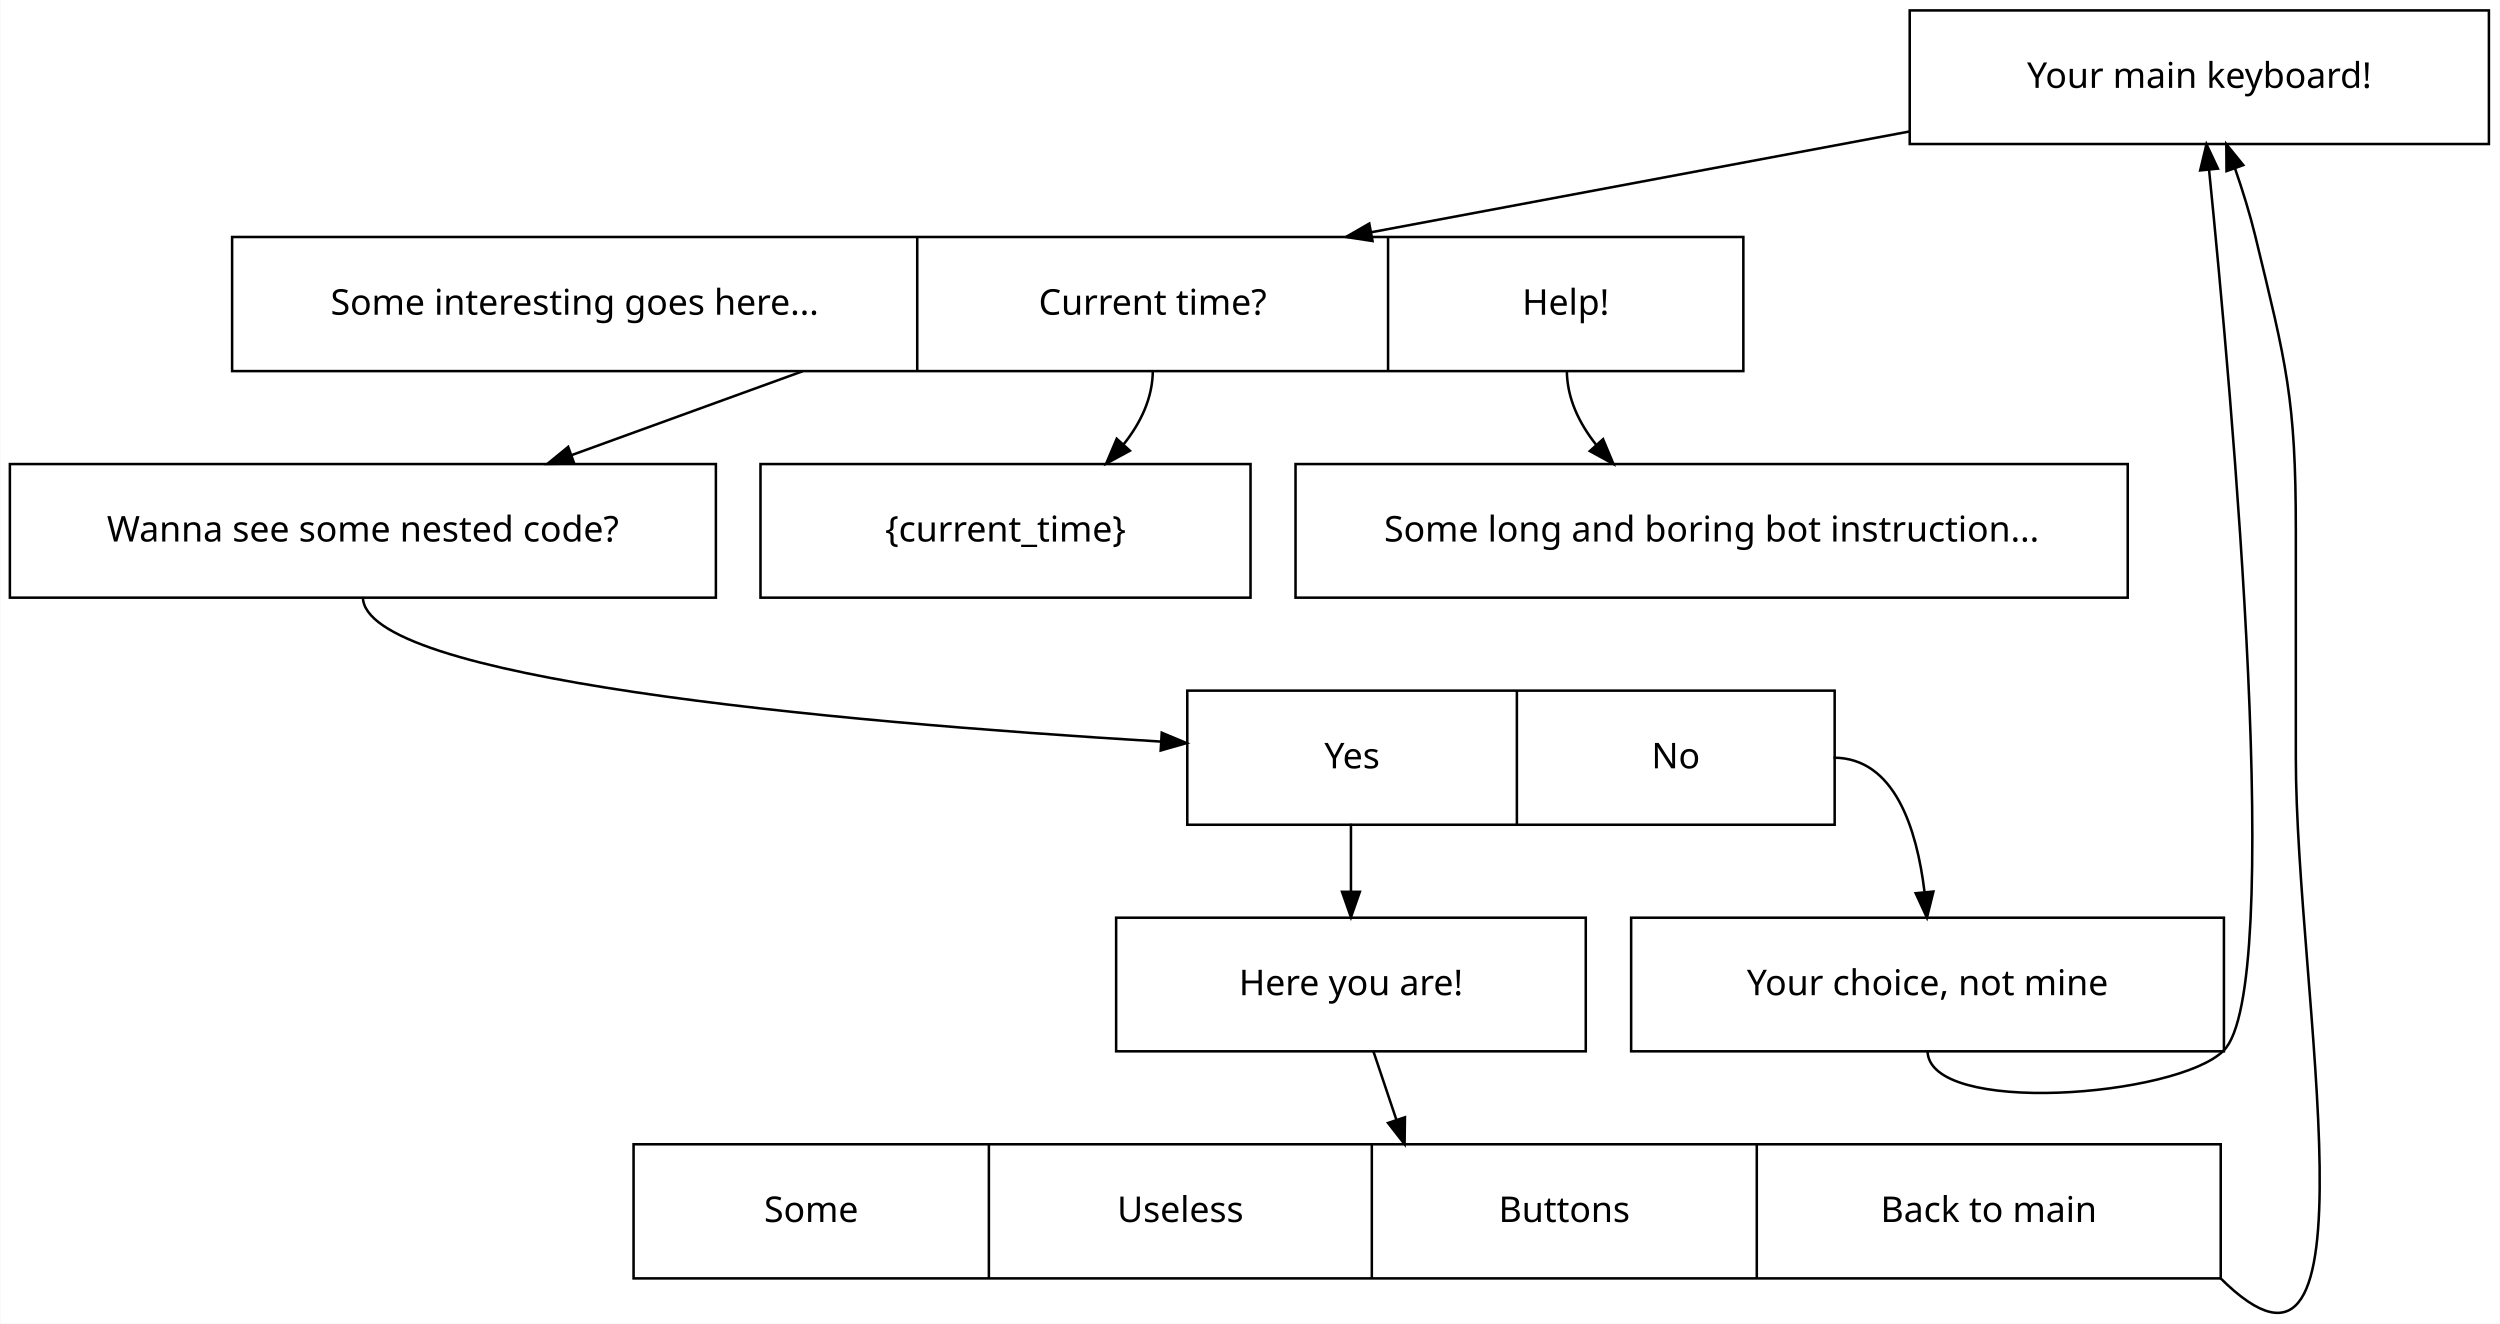
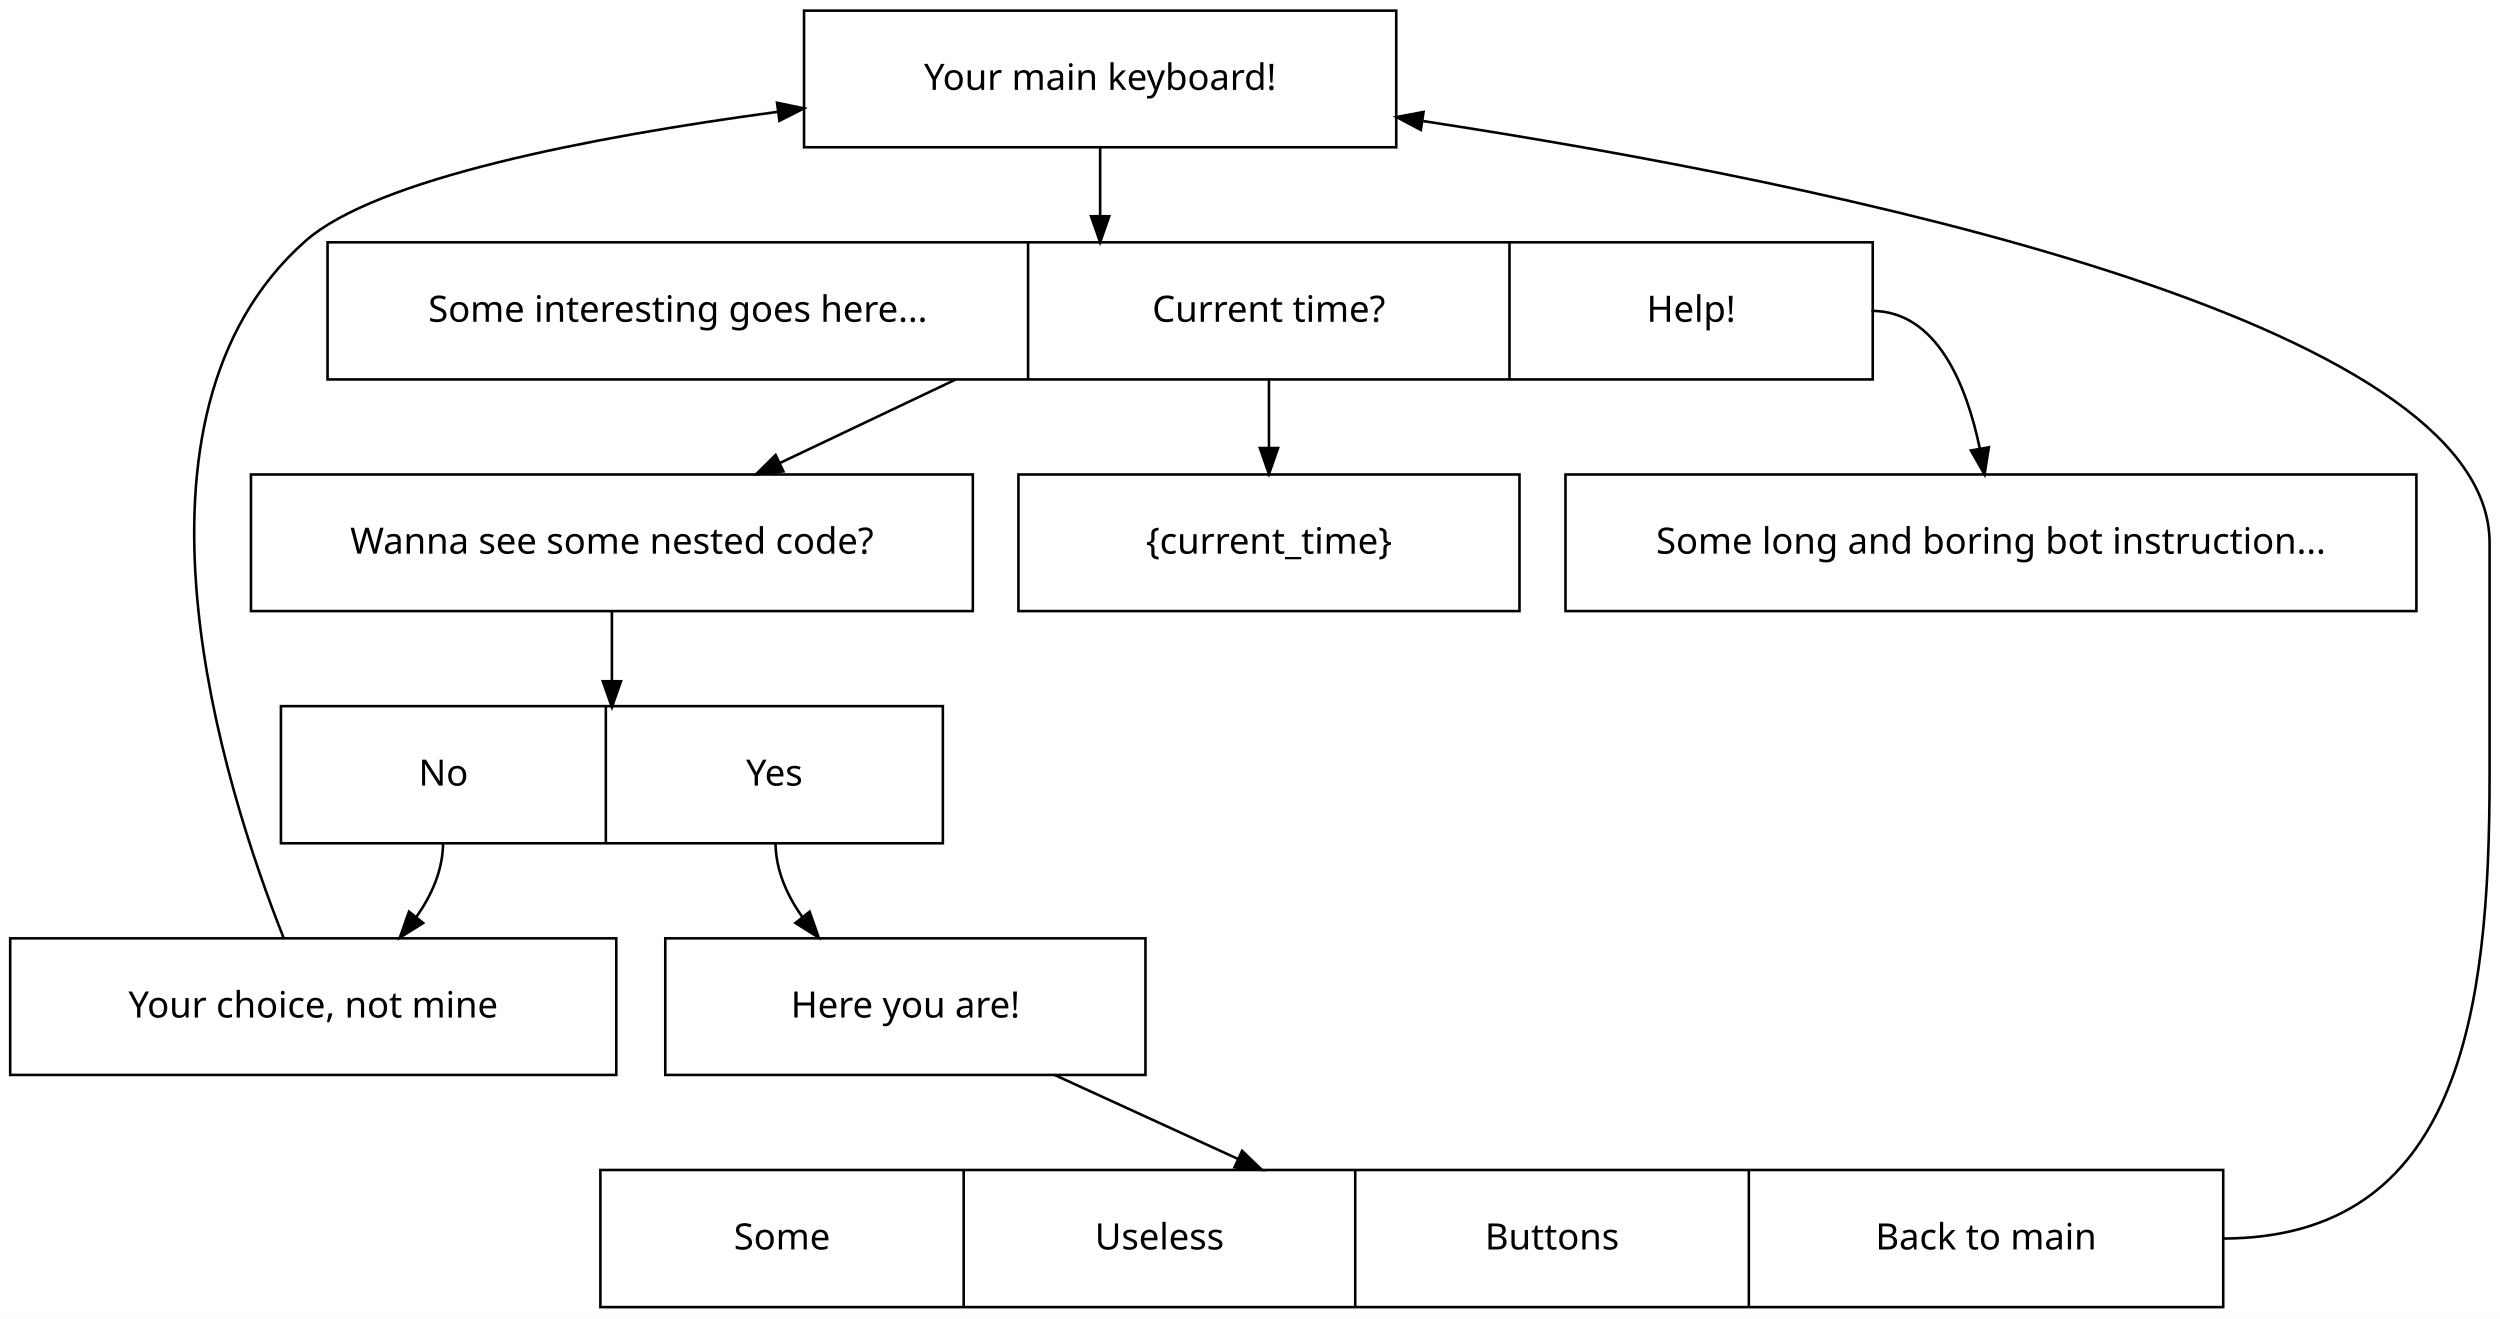
- <svg xmlns="http://www.w3.org/2000/svg" width="984pt" height="521pt" viewBox="0.00 0.00 983.99 521.13">
-   <g id="graph0" class="graph" transform="scale(1 1) rotate(0) translate(4 517.1273)">
-     <polygon fill="#ffffff" stroke="transparent" points="-4,4 -4,-517.127 979.995,-517.127 979.995,4 -4,4" />
+ <svg xmlns="http://www.w3.org/2000/svg" width="963pt" height="508pt" viewBox="0.00 0.00 962.59 507.80">
+   <g id="graph0" class="graph" transform="scale(1 1) rotate(0) translate(4 503.8)">
+     <polygon fill="#ffffff" stroke="transparent" points="-4,4 -4,-503.8 958.594,-503.8 958.594,4 -4,4" />
    <g id="node1" class="node">
-       <polygon fill="none" stroke="#000000" points="975.752,-513.028 747.724,-513.028 747.724,-460.427 975.752,-460.427 975.752,-513.028" />
-       <text text-anchor="middle" x="861.738" y="-482.527" font-family="jetbrains mono" font-size="14.00" fill="#000000">Your main keyboard!</text>
+       <polygon fill="none" stroke="#000000" points="533.608,-499.7 305.58,-499.7 305.58,-447.1 533.608,-447.1 533.608,-499.7" />
+       <text text-anchor="middle" x="419.594" y="-469.2" font-family="jetbrains mono" font-size="14.00" fill="#000000">Your main keyboard!</text>
    </g>
    <g id="node2" class="node">
-       <polygon fill="none" stroke="#000000" points="87.253,-371.027 87.253,-423.827 682.223,-423.827 682.223,-371.027 87.253,-371.027" />
-       <text text-anchor="middle" x="222.12" y="-393.227" font-family="jetbrains mono" font-size="14.00" fill="#000000">Some interesting goes here...</text>
-       <polyline fill="none" stroke="#000000" points="356.986,-371.027 356.986,-423.827 " />
-       <text text-anchor="middle" x="449.668" y="-393.227" font-family="jetbrains mono" font-size="14.00" fill="#000000">Current time?</text>
-       <polyline fill="none" stroke="#000000" points="542.35,-371.027 542.35,-423.827 " />
-       <text text-anchor="middle" x="612.287" y="-393.227" font-family="jetbrains mono" font-size="14.00" fill="#000000">Help!</text>
+       <polygon fill="none" stroke="#000000" points="122.109,-357.7 122.109,-410.5 717.079,-410.5 717.079,-357.7 122.109,-357.7" />
+       <text text-anchor="middle" x="256.976" y="-379.9" font-family="jetbrains mono" font-size="14.00" fill="#000000">Some interesting goes here...</text>
+       <polyline fill="none" stroke="#000000" points="391.843,-357.7 391.843,-410.5 " />
+       <text text-anchor="middle" x="484.525" y="-379.9" font-family="jetbrains mono" font-size="14.00" fill="#000000">Current time?</text>
+       <polyline fill="none" stroke="#000000" points="577.207,-357.7 577.207,-410.5 " />
+       <text text-anchor="middle" x="647.143" y="-379.9" font-family="jetbrains mono" font-size="14.00" fill="#000000">Help!</text>
    </g>
    <g id="edge1" class="edge">
-       <path fill="none" stroke="#000000" d="M747.484,-465.338C684.043,-453.461 604.328,-438.537 535.795,-425.707" />
-       <polygon fill="#000000" stroke="#000000" points="536.241,-422.23 525.768,-423.83 534.953,-429.11 536.241,-422.23" />
+       <path fill="none" stroke="#000000" d="M419.594,-447.09C419.594,-438.807 419.594,-429.505 419.594,-420.643" />
+       <polygon fill="#000000" stroke="#000000" points="423.094,-420.531 419.594,-410.531 416.094,-420.531 423.094,-420.531" />
    </g>
    <g id="node3" class="node">
-       <polygon fill="none" stroke="#000000" points="488.202,-334.428 295.273,-334.428 295.273,-281.827 488.202,-281.827 488.202,-334.428" />
-       <text text-anchor="middle" x="391.738" y="-303.927" font-family="jetbrains mono" font-size="14.00" fill="#000000">{current_time}</text>
+       <polygon fill="none" stroke="#000000" points="581.059,-321.1 388.129,-321.1 388.129,-268.5 581.059,-268.5 581.059,-321.1" />
+       <text text-anchor="middle" x="484.594" y="-290.6" font-family="jetbrains mono" font-size="14.00" fill="#000000">{current_time}</text>
    </g>
    <g id="edge2" class="edge">
-       <path fill="none" stroke="#000000" d="M449.738,-371.427C449.738,-360.472 444.957,-350.589 438.14,-342.067" />
-       <polygon fill="#000000" stroke="#000000" points="440.7,-339.68 431.386,-334.63 435.519,-344.386 440.7,-339.68" />
+       <path fill="none" stroke="#000000" d="M484.594,-358.1C484.594,-349.506 484.594,-340.255 484.594,-331.551" />
+       <polygon fill="#000000" stroke="#000000" points="488.094,-331.286 484.594,-321.286 481.094,-331.287 488.094,-331.286" />
    </g>
    <g id="node4" class="node">
-       <polygon fill="none" stroke="#000000" points="833.555,-334.428 505.921,-334.428 505.921,-281.827 833.555,-281.827 833.555,-334.428" />
-       <text text-anchor="middle" x="669.738" y="-303.927" font-family="jetbrains mono" font-size="14.00" fill="#000000">Some long and boring bot instruction...</text>
+       <polygon fill="none" stroke="#000000" points="926.411,-321.1 598.777,-321.1 598.777,-268.5 926.411,-268.5 926.411,-321.1" />
+       <text text-anchor="middle" x="762.594" y="-290.6" font-family="jetbrains mono" font-size="14.00" fill="#000000">Some long and boring bot instruction...</text>
    </g>
    <g id="edge3" class="edge">
-       <path fill="none" stroke="#000000" d="M612.738,-371.427C612.738,-360.445 617.535,-350.507 624.346,-341.932" />
-       <polygon fill="#000000" stroke="#000000" points="626.994,-344.222 631.087,-334.45 621.793,-339.536 626.994,-344.222" />
+       <path fill="none" stroke="#000000" d="M716.594,-384.1C741.731,-384.1 753.145,-355.79 758.319,-331.049" />
+       <polygon fill="#000000" stroke="#000000" points="761.781,-331.574 760.123,-321.11 754.894,-330.325 761.781,-331.574" />
    </g>
    <g id="node5" class="node">
-       <polygon fill="none" stroke="#000000" points="277.714,-334.428 -.238,-334.428 -.238,-281.827 277.714,-281.827 277.714,-334.428" />
-       <text text-anchor="middle" x="138.738" y="-303.927" font-family="jetbrains mono" font-size="14.00" fill="#000000">Wanna see some nested code?</text>
+       <polygon fill="none" stroke="#000000" points="370.57,-321.1 92.618,-321.1 92.618,-268.5 370.57,-268.5 370.57,-321.1" />
+       <text text-anchor="middle" x="231.594" y="-290.6" font-family="jetbrains mono" font-size="14.00" fill="#000000">Wanna see some nested code?</text>
    </g>
    <g id="edge4" class="edge">
-       <path fill="none" stroke="#000000" d="M311.928,-370.997C283.291,-360.601 250.274,-348.616 220.797,-337.915" />
-       <polygon fill="#000000" stroke="#000000" points="221.955,-334.612 211.361,-334.49 219.566,-341.192 221.955,-334.612" />
+       <path fill="none" stroke="#000000" d="M363.951,-357.67C342.729,-347.589 318.359,-336.013 296.361,-325.564" />
+       <polygon fill="#000000" stroke="#000000" points="297.629,-322.292 287.094,-321.163 294.625,-328.615 297.629,-322.292" />
    </g>
    <g id="node6" class="node">
-       <polygon fill="none" stroke="#000000" points="463.302,-192.427 463.302,-245.227 718.174,-245.227 718.174,-192.427 463.302,-192.427" />
-       <text text-anchor="middle" x="528.184" y="-214.627" font-family="jetbrains mono" font-size="14.00" fill="#000000">Yes</text>
-       <polyline fill="none" stroke="#000000" points="593.067,-192.427 593.067,-245.227 " />
-       <text text-anchor="middle" x="655.621" y="-214.627" font-family="jetbrains mono" font-size="14.00" fill="#000000">No</text>
+       <polygon fill="none" stroke="#000000" points="104.158,-179.1 104.158,-231.9 359.03,-231.9 359.03,-179.1 104.158,-179.1" />
+       <text text-anchor="middle" x="166.711" y="-201.3" font-family="jetbrains mono" font-size="14.00" fill="#000000">No</text>
+       <polyline fill="none" stroke="#000000" points="229.264,-179.1 229.264,-231.9 " />
+       <text text-anchor="middle" x="294.147" y="-201.3" font-family="jetbrains mono" font-size="14.00" fill="#000000">Yes</text>
    </g>
    <g id="edge5" class="edge">
-       <path fill="none" stroke="#000000" d="M138.738,-282.127C138.738,-250.03 319.806,-233.206 452.738,-225.179" />
-       <polygon fill="#000000" stroke="#000000" points="453.25,-228.655 463.025,-224.569 452.836,-221.667 453.25,-228.655" />
+       <path fill="none" stroke="#000000" d="M231.594,-268.8C231.594,-256.237 231.594,-250.815 231.594,-241.71" />
+       <polygon fill="#000000" stroke="#000000" points="235.094,-241.5 231.594,-231.5 228.094,-241.5 235.094,-241.5" />
    </g>
    <g id="node7" class="node">
-       <polygon fill="none" stroke="#000000" points="871.426,-155.828 638.05,-155.828 638.05,-103.227 871.426,-103.227 871.426,-155.828" />
-       <text text-anchor="middle" x="754.738" y="-125.327" font-family="jetbrains mono" font-size="14.00" fill="#000000">Your choice, not mine</text>
+       <polygon fill="none" stroke="#000000" points="233.282,-142.5 -.094,-142.5 -.094,-89.9 233.282,-89.9 233.282,-142.5" />
+       <text text-anchor="middle" x="116.594" y="-112" font-family="jetbrains mono" font-size="14.00" fill="#000000">Your choice, not mine</text>
    </g>
    <g id="edge6" class="edge">
-       <path fill="none" stroke="#000000" d="M717.738,-218.827C741.819,-218.827 750.529,-190.768 753.534,-166.107" />
-       <polygon fill="#000000" stroke="#000000" points="757.048,-166.121 754.5,-155.837 750.078,-165.465 757.048,-166.121" />
+       <path fill="none" stroke="#000000" d="M166.594,-179.5C166.594,-168.993 162.3,-159.208 156.228,-150.625" />
+       <polygon fill="#000000" stroke="#000000" points="158.928,-148.396 149.945,-142.778 153.464,-152.772 158.928,-148.396" />
    </g>
    <g id="node8" class="node">
-       <polygon fill="none" stroke="#000000" points="620.185,-155.828 435.291,-155.828 435.291,-103.227 620.185,-103.227 620.185,-155.828" />
-       <text text-anchor="middle" x="527.738" y="-125.327" font-family="jetbrains mono" font-size="14.00" fill="#000000">Here you are!</text>
+       <polygon fill="none" stroke="#000000" points="437.041,-142.5 252.147,-142.5 252.147,-89.9 437.041,-89.9 437.041,-142.5" />
+       <text text-anchor="middle" x="344.594" y="-112" font-family="jetbrains mono" font-size="14.00" fill="#000000">Here you are!</text>
    </g>
    <g id="edge8" class="edge">
-       <path fill="none" stroke="#000000" d="M527.738,-192.827C527.738,-184.233 527.738,-174.983 527.738,-166.279" />
-       <polygon fill="#000000" stroke="#000000" points="531.238,-166.014 527.738,-156.014 524.238,-166.014 531.238,-166.014" />
+       <path fill="none" stroke="#000000" d="M294.594,-179.5C294.594,-168.993 298.888,-159.208 304.96,-150.625" />
+       <polygon fill="#000000" stroke="#000000" points="307.724,-152.772 311.243,-142.778 302.26,-148.396 307.724,-152.772" />
    </g>
    <g id="edge7" class="edge">
-       <path fill="none" stroke="#000000" d="M754.738,-103.527C754.738,-77.618 853.011,-85.206 871.332,-103.527 895.464,-127.659 874.763,-359.153 865.583,-450.204" />
-       <polygon fill="#000000" stroke="#000000" points="862.082,-450.034 864.55,-460.337 869.046,-450.743 862.082,-450.034" />
+       <path fill="none" stroke="#000000" d="M105.225,-142.606C81.897,-201.377 36.957,-343.135 113.594,-411 140.731,-435.031 222.999,-450.982 295.404,-460.738" />
+       <polygon fill="#000000" stroke="#000000" points="295.177,-464.238 305.548,-462.073 296.091,-457.298 295.177,-464.238" />
    </g>
    <g id="node9" class="node">
-       <polygon fill="none" stroke="#000000" points="245.306,-13.827 245.306,-66.627 870.169,-66.627 870.169,-13.827 245.306,-13.827" />
-       <text text-anchor="middle" x="315.25" y="-36.027" font-family="jetbrains mono" font-size="14.00" fill="#000000">Some</text>
-       <polyline fill="none" stroke="#000000" points="385.194,-13.827 385.194,-66.627 " />
-       <text text-anchor="middle" x="460.574" y="-36.027" font-family="jetbrains mono" font-size="14.00" fill="#000000">Useless</text>
-       <polyline fill="none" stroke="#000000" points="535.955,-13.827 535.955,-66.627 " />
-       <text text-anchor="middle" x="611.736" y="-36.027" font-family="jetbrains mono" font-size="14.00" fill="#000000">Buttons</text>
-       <polyline fill="none" stroke="#000000" points="687.517,-13.827 687.517,-66.627 " />
-       <text text-anchor="middle" x="778.843" y="-36.027" font-family="jetbrains mono" font-size="14.00" fill="#000000">Back to main</text>
+       <polygon fill="none" stroke="#000000" points="227.163,-.5 227.163,-53.3 852.025,-53.3 852.025,-.5 227.163,-.5" />
+       <text text-anchor="middle" x="297.107" y="-22.7" font-family="jetbrains mono" font-size="14.00" fill="#000000">Some</text>
+       <polyline fill="none" stroke="#000000" points="367.05,-.5 367.05,-53.3 " />
+       <text text-anchor="middle" x="442.431" y="-22.7" font-family="jetbrains mono" font-size="14.00" fill="#000000">Useless</text>
+       <polyline fill="none" stroke="#000000" points="517.811,-.5 517.811,-53.3 " />
+       <text text-anchor="middle" x="593.592" y="-22.7" font-family="jetbrains mono" font-size="14.00" fill="#000000">Buttons</text>
+       <polyline fill="none" stroke="#000000" points="669.373,-.5 669.373,-53.3 " />
+       <text text-anchor="middle" x="760.699" y="-22.7" font-family="jetbrains mono" font-size="14.00" fill="#000000">Back to main</text>
    </g>
    <g id="edge9" class="edge">
-       <path fill="none" stroke="#000000" d="M536.577,-103.217C539.42,-94.754 542.62,-85.227 545.655,-76.193" />
-       <polygon fill="#000000" stroke="#000000" points="548.992,-77.252 548.859,-66.658 542.356,-75.023 548.992,-77.252" />
+       <path fill="none" stroke="#000000" d="M402.046,-89.89C424.163,-79.761 449.609,-68.108 472.553,-57.601" />
+       <polygon fill="#000000" stroke="#000000" points="474.244,-60.676 481.879,-53.331 471.33,-54.312 474.244,-60.676" />
    </g>
    <g id="edge10" class="edge">
-       <path fill="none" stroke="#000000" d="M869.738,-14.227C934.725,50.76 899.738,-126.922 899.738,-218.827 899.738,-308.127 899.738,-308.127 899.738,-308.127 899.738,-360.259 896.023,-373.664 883.738,-424.327 881.636,-432.993 878.787,-442.141 875.836,-450.681" />
-       <polygon fill="#000000" stroke="#000000" points="872.445,-449.769 872.364,-460.363 879.034,-452.132 872.445,-449.769" />
+       <path fill="none" stroke="#000000" d="M851.594,-26.9C943.226,-26.9 954.594,-113.868 954.594,-205.5 954.594,-294.8 954.594,-294.8 954.594,-294.8 954.594,-380.916 702.044,-433.007 543.98,-457.176" />
+       <polygon fill="#000000" stroke="#000000" points="543.074,-453.773 533.709,-458.728 544.119,-460.694 543.074,-453.773" />
    </g>
  </g>
</svg>
